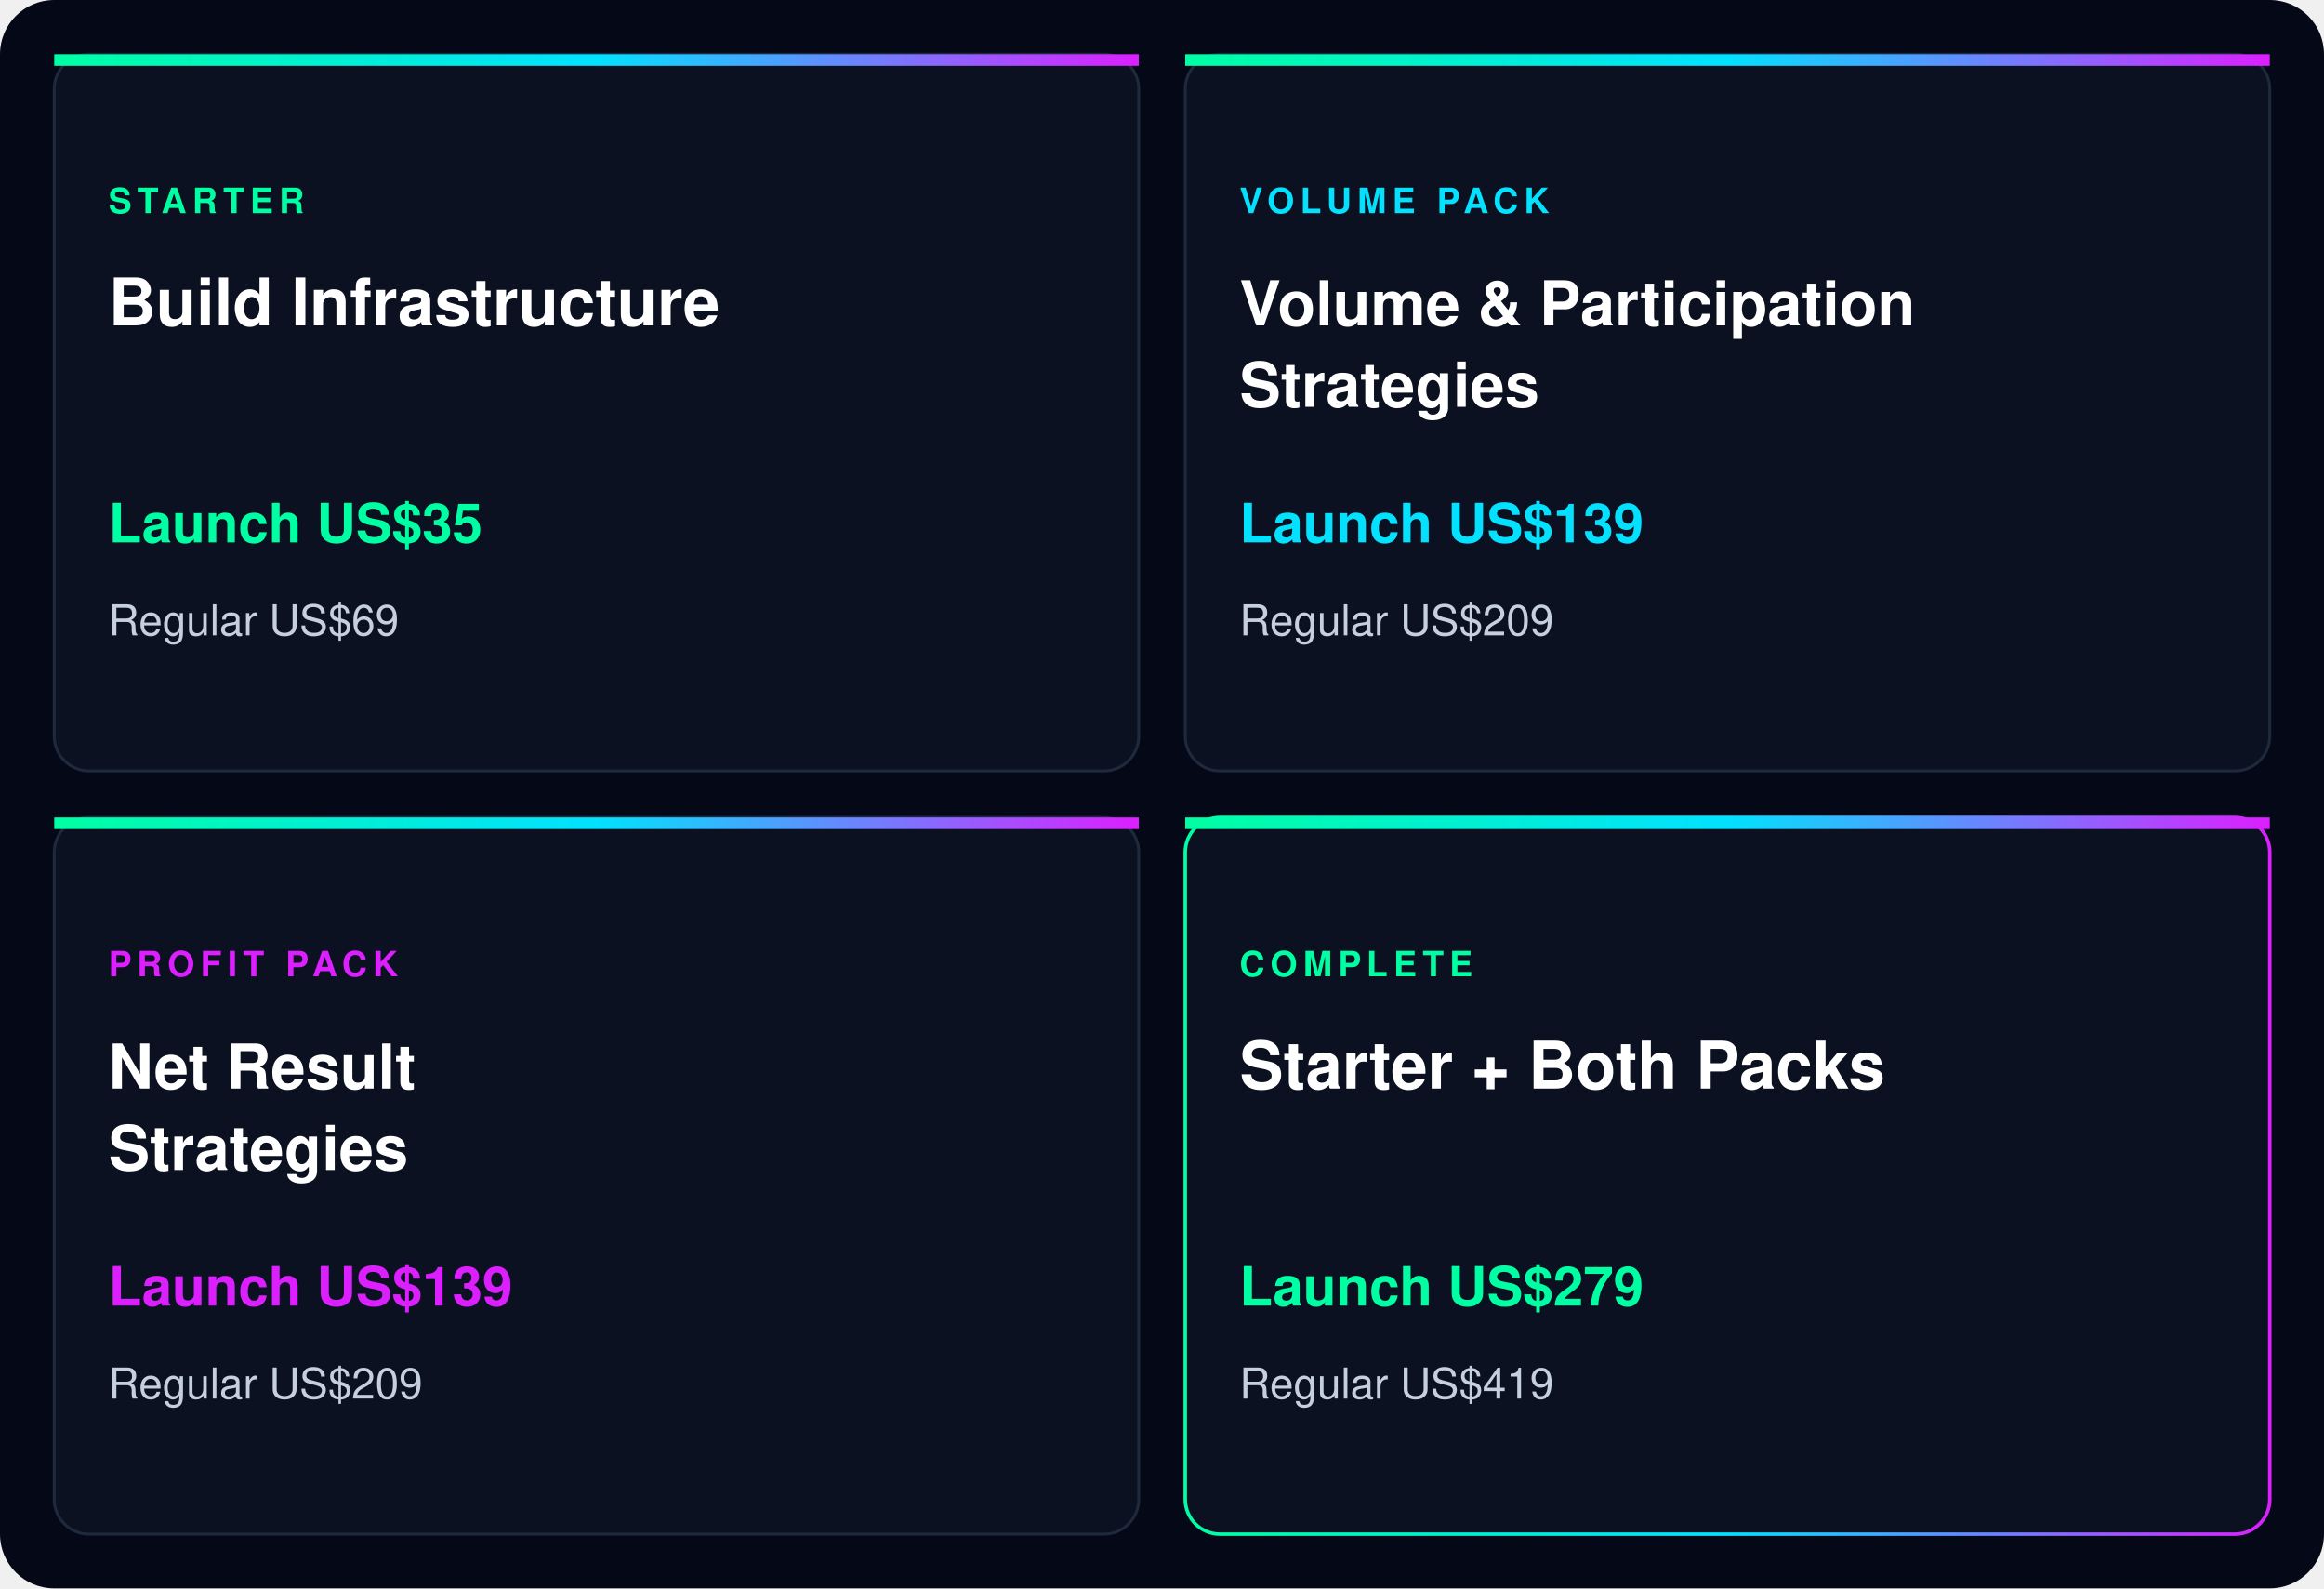
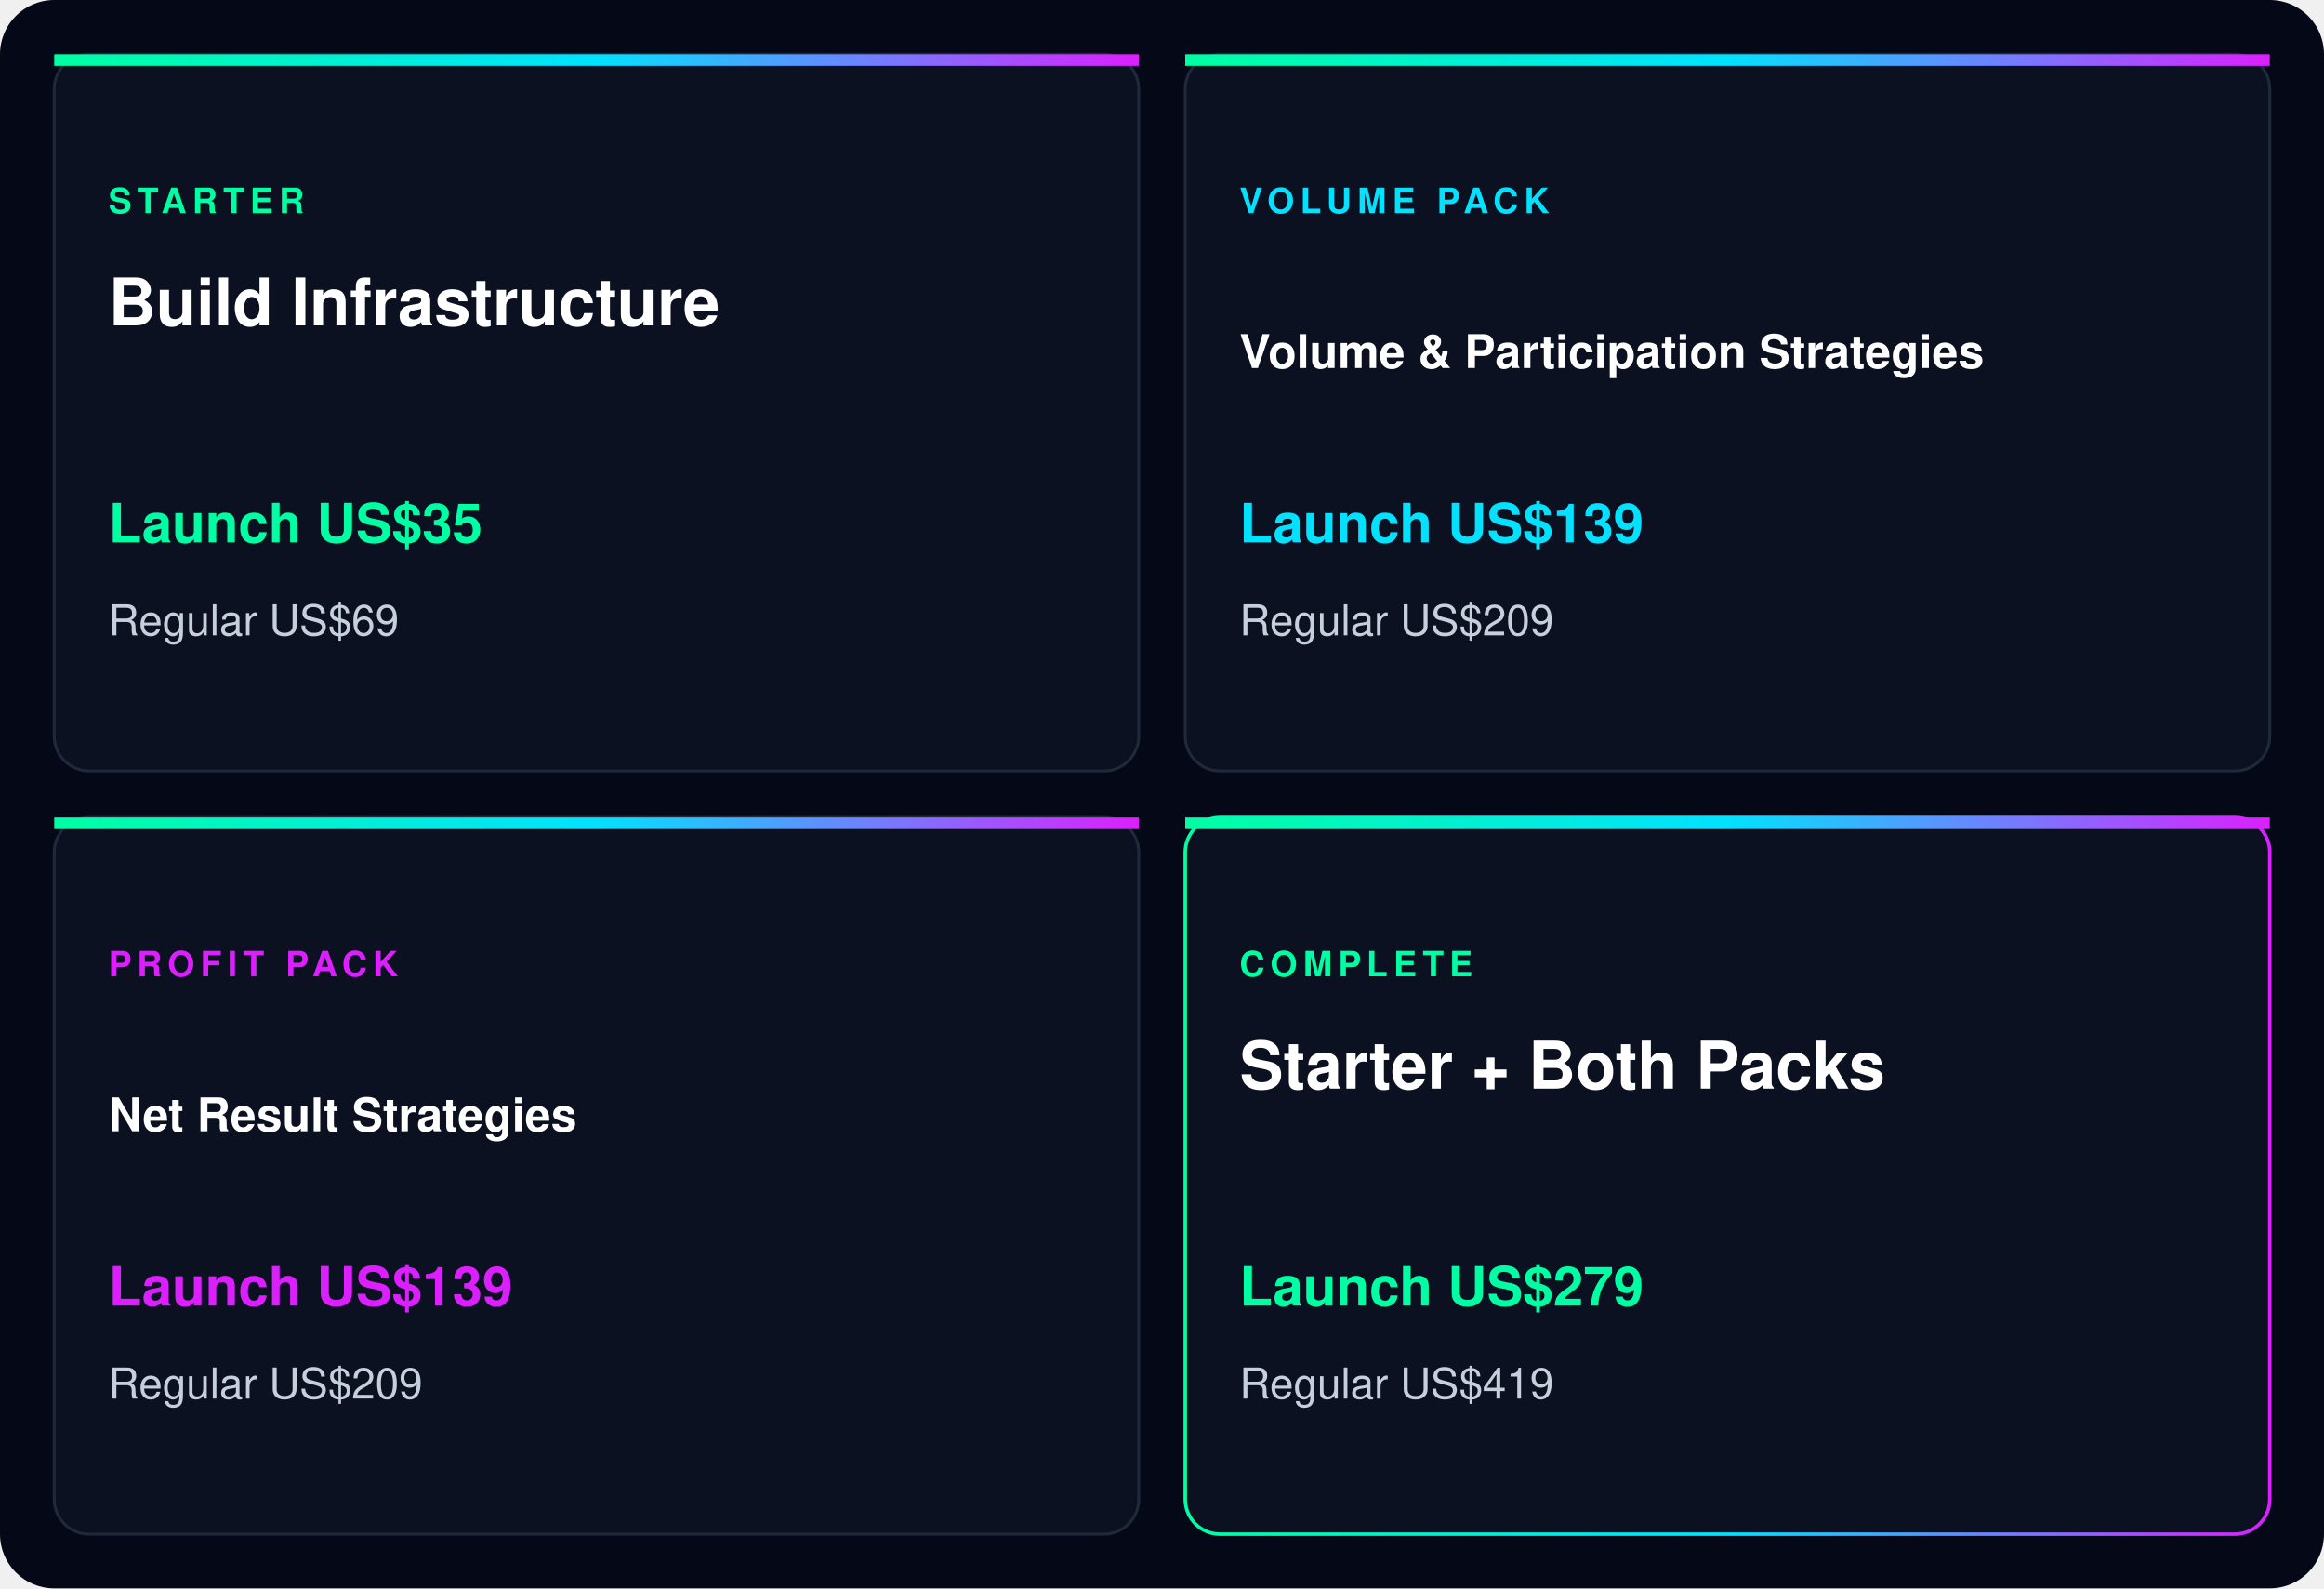
<svg xmlns="http://www.w3.org/2000/svg" viewBox="0 0 1200 820" role="img">
  <defs>
    <linearGradient id="sol" x1="0" y1="0" x2="1" y2="0">
      <stop offset="0%" stop-color="#00FFA3" />
      <stop offset="50%" stop-color="#03E1FF" />
      <stop offset="100%" stop-color="#DC1FFF" />
    </linearGradient>
  </defs>
  <rect width="1200" height="820" rx="28" fill="#050816" />
  <g font-family="Segoe UI, Helvetica, Arial, sans-serif">
    <g>
      <rect x="28" y="28" width="560" height="370" rx="18" fill="#0B1120" stroke="#1E293B" stroke-width="1.5" />
      <rect x="28" y="28" width="560" height="6" fill="url(#sol)" />
      <text x="56" y="110" fill="#00FFA3" font-size="18" font-weight="700" letter-spacing="3">STARTER</text>
      <text x="56" y="168" fill="#FFFFFF" font-size="34" font-weight="700">Build Infrastructure</text>
      <text x="56" y="280" fill="#00FFA3" font-size="28" font-weight="700">Launch US$35</text>
      <text x="56" y="328" fill="#C5D0DC" font-size="22">Regular US$69</text>
    </g>
    <g>
      <rect x="612" y="28" width="560" height="370" rx="18" fill="#0B1120" stroke="#1E293B" stroke-width="1.5" />
      <rect x="612" y="28" width="560" height="6" fill="url(#sol)" />
      <text x="640" y="110" fill="#03E1FF" font-size="18" font-weight="700" letter-spacing="3">VOLUME PACK</text>
-       <text x="640" y="168" fill="#FFFFFF" font-size="32" font-weight="700">Volume &amp; Participation</text>
-       <text x="640" y="210" fill="#FFFFFF" font-size="32" font-weight="700">Strategies</text>
+       <text x="640" y="190" fill="#FFFFFF" font-size="24" font-weight="700">Volume &amp; Participation Strategies</text>
      <text x="640" y="280" fill="#03E1FF" font-size="28" font-weight="700">Launch US$139</text>
      <text x="640" y="328" fill="#C5D0DC" font-size="22">Regular US$209</text>
    </g>
    <g>
      <rect x="28" y="422" width="560" height="370" rx="18" fill="#0B1120" stroke="#1E293B" stroke-width="1.5" />
      <rect x="28" y="422" width="560" height="6" fill="url(#sol)" />
      <text x="56" y="504" fill="#DC1FFF" font-size="18" font-weight="700" letter-spacing="3">PROFIT PACK</text>
-       <text x="56" y="562" fill="#FFFFFF" font-size="32" font-weight="700">Net Result</text>
-       <text x="56" y="604" fill="#FFFFFF" font-size="32" font-weight="700">Strategies</text>
+       <text x="56" y="584" fill="#FFFFFF" font-size="24" font-weight="700">Net Result Strategies</text>
      <text x="56" y="674" fill="#DC1FFF" font-size="28" font-weight="700">Launch US$139</text>
      <text x="56" y="722" fill="#C5D0DC" font-size="22">Regular US$209</text>
    </g>
    <g>
      <rect x="612" y="422" width="560" height="370" rx="18" fill="#0B1120" stroke="url(#sol)" stroke-width="1.8" />
      <rect x="612" y="422" width="560" height="6" fill="url(#sol)" />
      <text x="640" y="504" fill="#00FFA3" font-size="18" font-weight="700" letter-spacing="3">COMPLETE</text>
      <text x="640" y="562" fill="#FFFFFF" font-size="34" font-weight="700">Starter + Both Packs</text>
      <text x="640" y="674" fill="#00FFA3" font-size="28" font-weight="700">Launch US$279</text>
      <text x="640" y="722" fill="#C5D0DC" font-size="22">Regular US$419</text>
    </g>
  </g>
</svg>
